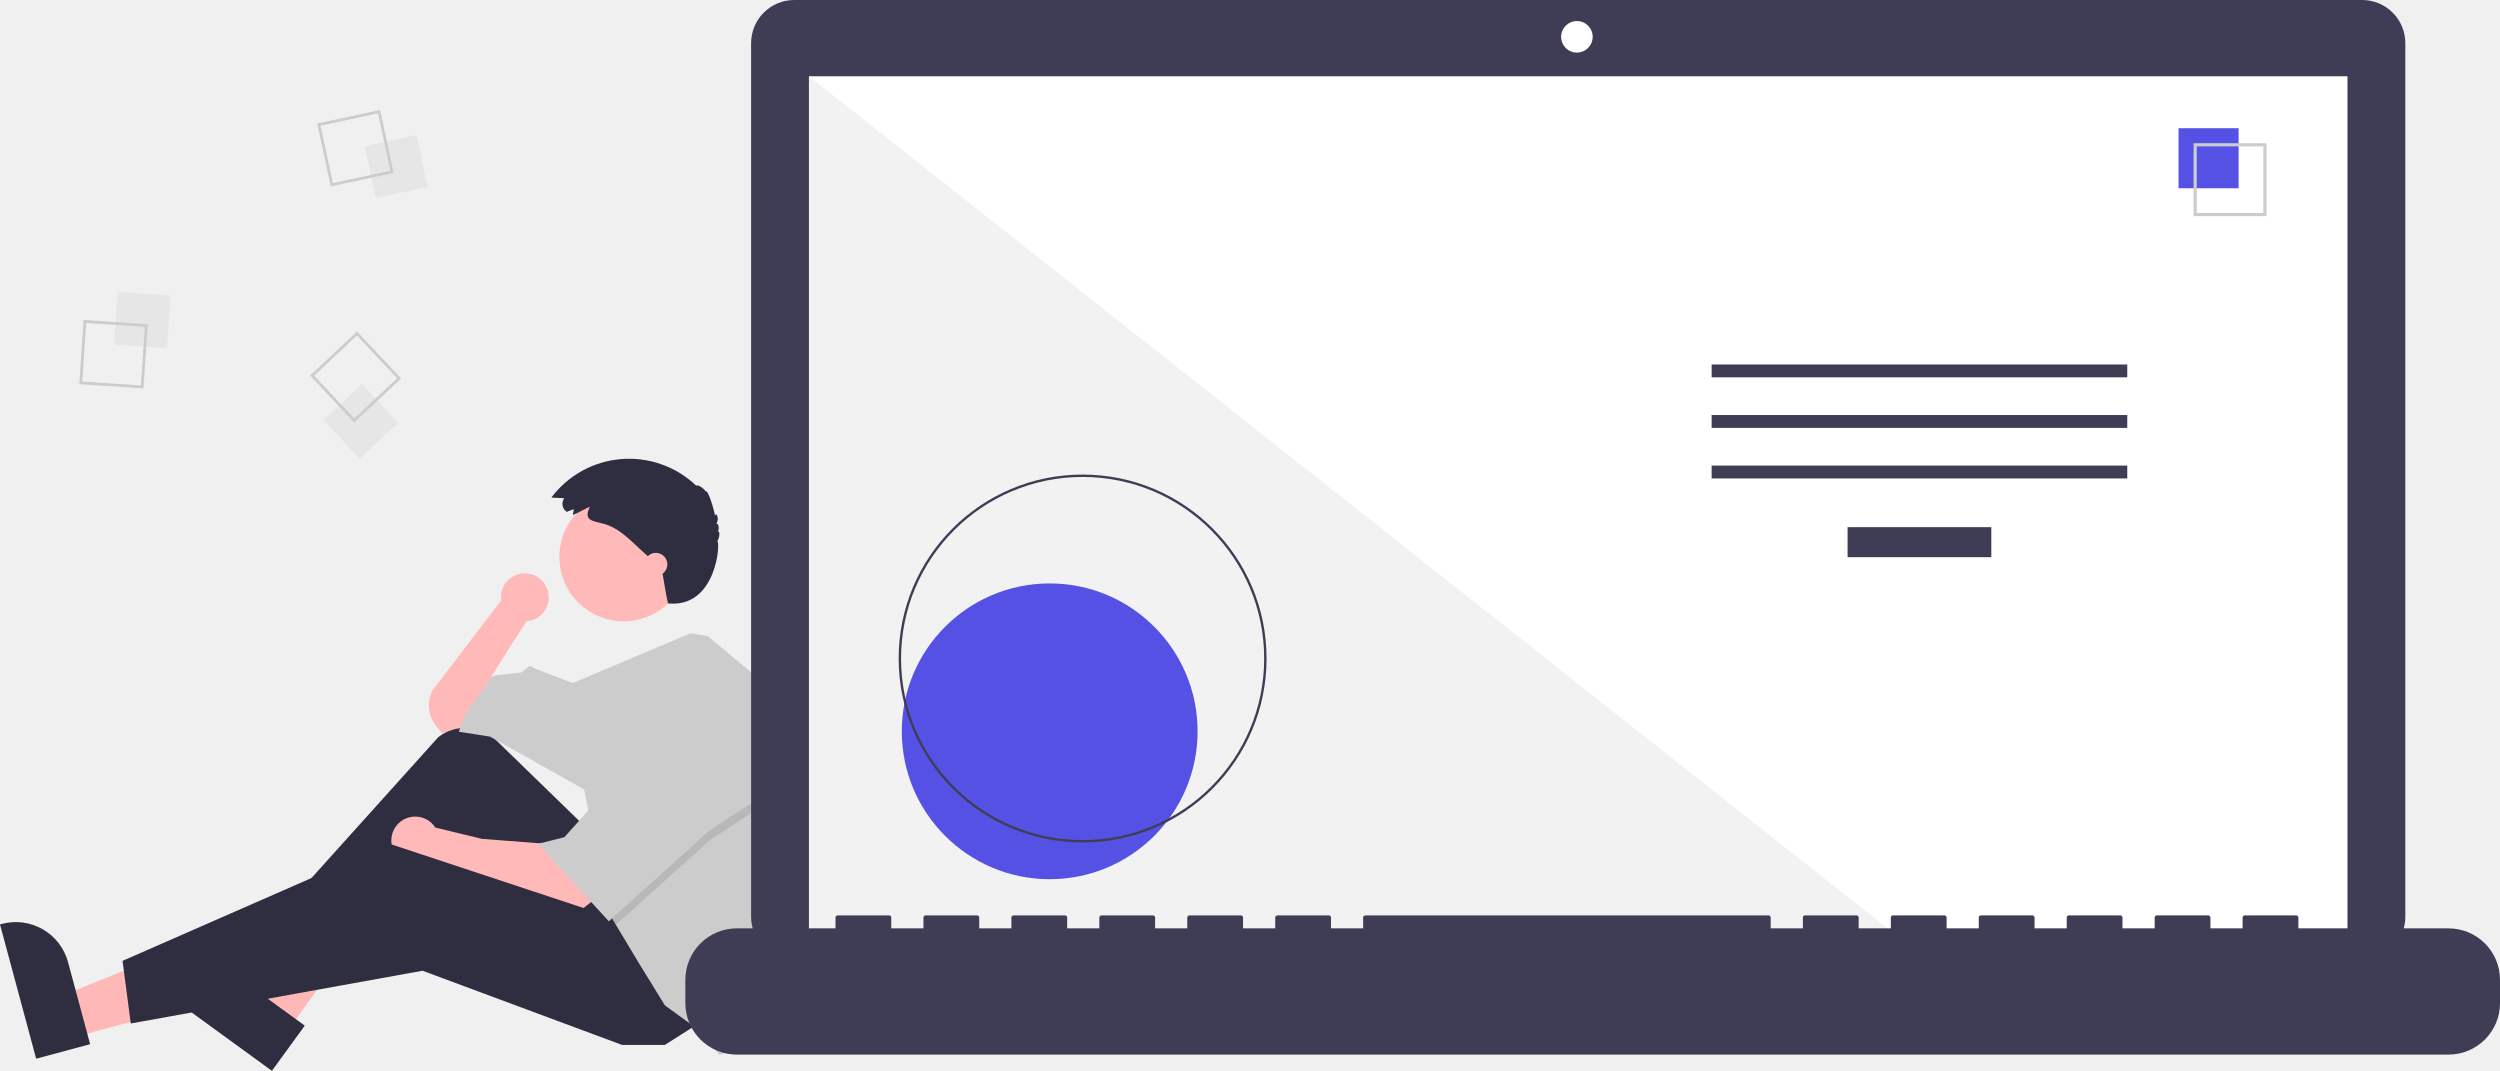
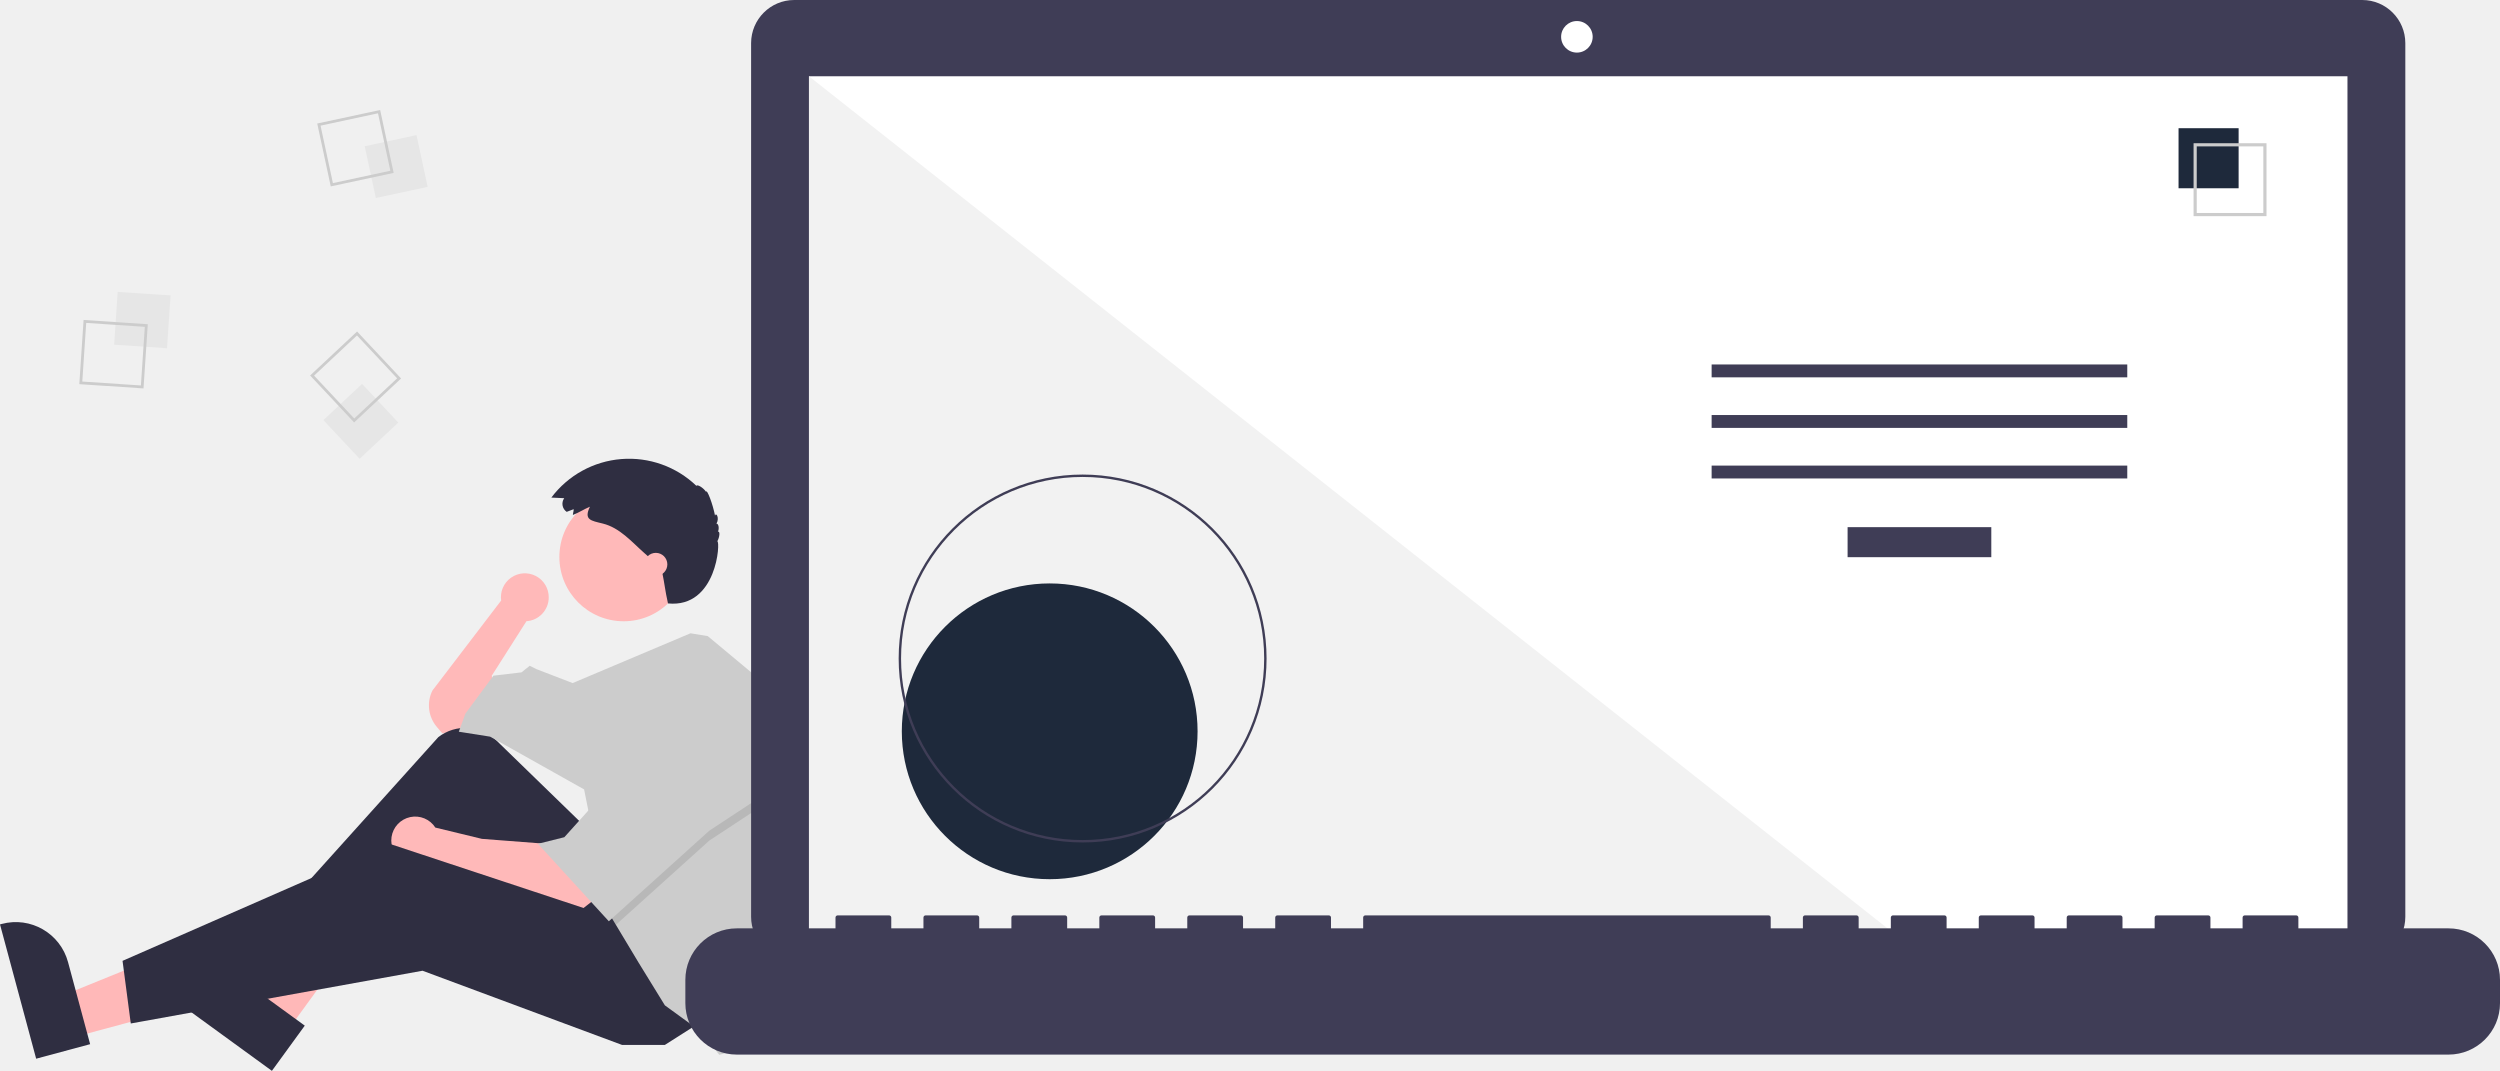
<svg xmlns="http://www.w3.org/2000/svg" data-name="Layer 1" width="1019.484" height="436.681" viewBox="0 0 1019.484 436.681">
  <path d="M314.028,475.274a9.751,9.751,0,1,0-19.407,1.282l-28.014,36.686a13.583,13.583,0,0,0,1.836,14.914l2.198,2.564,10.083-2.017,11.428-10.083L290.806,507.192l14.117-22.183-.018-.016A9.743,9.743,0,0,0,314.028,475.274Z" transform="translate(-90.2579 -231.6594)" fill="#ffb9b9" />
  <polygon points="30.041 422.968 25.468 405.984 88.8 380.265 95.549 405.331 30.041 422.968" fill="#ffb8b8" />
  <path d="M105.002,663.391,90.258,608.629l.693-.187a22.075,22.075,0,0,1,27.054,15.575l0.0.001L127.01,657.466Z" transform="translate(-90.2579 -231.6594)" fill="#2f2e41" />
  <polygon points="117.278 420.254 103.054 409.91 136.185 350.121 157.179 365.388 117.278 420.254" fill="#ffb8b8" />
  <path d="M201.137,668.341,155.271,634.985l.422-.58a22.075,22.075,0,0,1,30.835-4.87l.001.001L214.542,649.908Z" transform="translate(-90.2579 -231.6594)" fill="#2f2e41" />
  <path d="M328.45,568.364l-35.795-34.773a18.076,18.076,0,0,0-23.668-1.322L201.401,607.352l6.05,9.411L271.984,573.069l43.694,57.139,41.678-20.838Z" transform="translate(-90.2579 -231.6594)" fill="#2f2e41" />
  <path d="M312.989,575.758l-26.217-2.017-18.986-4.603a9.753,9.753,0,1,0-1.85,12.656l-.003.014,11.428,4.706,49.072,16.806,6.05-4.706Z" transform="translate(-90.2579 -231.6594)" fill="#ffb9b9" />
  <polygon points="285.92 416.699 271.131 426.11 253.653 426.11 172.315 395.86 53.332 417.371 49.971 391.826 158.871 344.099 254.326 375.693 285.92 416.699" fill="#2f2e41" />
  <circle cx="254.326" cy="227.132" r="26.217" fill="#ffb9b9" />
  <path d="M412.417,563.463a150.631,150.631,0,0,1-7.388,46.592l-1.963,6.037-9.411,43.022-10.083,2.689-7.394-9.411-14.789-10.755L350.634,624.158,341.411,608.791l-2.877-4.8-10.083-50.416-38.317-21.511-12.772-2.017,2.689-7.394,11.428-15.461L302.906,505.847l3.361-2.689,2.689,1.344,14.823,5.71,48.057-20.304,7.031,1.15L403.067,511.225A150.499,150.499,0,0,1,412.417,563.463Z" transform="translate(-90.2579 -231.6594)" fill="#ccc" />
  <polygon points="314.825 325.949 289.281 342.754 251.153 377.131 248.276 372.332 240.209 331.999 242.226 331.999 263.065 293.683 314.825 325.949" opacity="0.1" style="isolation:isolate" />
  <polygon points="263.065 289.649 242.226 327.965 230.126 341.41 219.371 344.099 248.276 375.693 289.281 338.721 314.825 321.915 263.065 289.649" fill="#ccc" />
  <path d="M324.193,439.299l-2.841,1.093a3.965,3.965,0,0,1-1.06-5.507q.023-.034.047-.067l-5.249-.246a39.637,39.637,0,0,1,59.173-4.77c.239-.823,2.844.778,3.908,2.402.357-1.339,2.8,5.135,3.664,9.712.4-1.524,1.938.936.591,3.297.854-.125,1.239,2.059.578,3.276.934-.439.777,2.169-.236,3.911,1.333-.118-.114,27.331-20.114,25.331-1.392-6.397-1-6-2.64-14.226-.763-.81-1.599-1.548-2.433-2.284l-4.513-3.983c-5.247-4.632-10.021-10.348-17.011-12.08-4.804-1.19-7.841-1.458-5.223-6.872-2.365.987-4.574,2.455-6.961,3.372C323.905,440.902,324.239,440.055,324.193,439.299Z" transform="translate(-90.2579 -231.6594)" fill="#2f2e41" />
  <circle cx="267.434" cy="230.157" r="4.706" fill="#ffb9b9" />
  <rect x="137.514" y="351.376" width="21.61" height="21.61" transform="translate(-313.1754 254.4458) rotate(-86.18992)" fill="#e6e6e6" style="isolation:isolate" />
  <path d="M124.344,362.131l26.183,1.744-1.744,26.183-26.183-1.744Zm24.969,2.806-23.906-1.592-1.592,23.906,23.906,1.592Z" transform="translate(-90.2579 -231.6594)" fill="#ccc" />
  <rect x="241.009" y="288.772" width="21.61" height="21.61" transform="translate(-147.5724 -172.0746) rotate(-12.12675)" fill="#e6e6e6" style="isolation:isolate" />
  <path d="M245.278,276.51l5.513,25.655-25.655,5.513-5.513-25.655Zm4.157,24.779-5.033-23.424-23.424,5.033,5.033,23.424Z" transform="translate(-90.2579 -231.6594)" fill="#ccc" />
  <rect x="226.603" y="392.674" width="21.61" height="21.61" transform="translate(-301.9456 39.64172) rotate(-43.12712)" fill="#e6e6e6" style="isolation:isolate" />
  <path d="M253.815,385.997,234.663,403.935l-17.939-19.152,19.152-17.939Zm-19.099,16.326,17.486-16.379-16.379-17.486-17.486,16.379Z" transform="translate(-90.2579 -231.6594)" fill="#ccc" />
  <path d="M1053.535,231.659H414.152a17.598,17.598,0,0,0-17.599,17.598v356.252a17.599,17.599,0,0,0,17.599,17.599H1053.535a17.599,17.599,0,0,0,17.599-17.599V249.258a17.599,17.599,0,0,0-17.599-17.598Z" transform="translate(-90.2579 -231.6594)" fill="#3f3d56" />
  <rect x="329.89" y="31.101" width="627.391" height="353.913" fill="#fff" />
  <circle cx="643.049" cy="15.014" r="6.435" fill="#fff" />
  <polygon points="777.858 385.015 329.89 385.015 329.89 31.102 777.858 385.015" fill="#f2f2f2" style="isolation:isolate" />
-   <circle cx="428.058" cy="298.224" r="60.307" fill="#5651e5" />
+   <circle cx="428.058" cy="298.224" r="60.307" fill="#1e293b" />
  <path d="M531.741,575.21a75.016,75.016,0,1,1,75.016-75.016A75.016,75.016,0,0,1,531.741,575.21Zm0-149.051A74.035,74.035,0,1,0,605.776,500.194a74.035,74.035,0,0,0-74.035-74.035Z" transform="translate(-90.2579 -231.6594)" fill="#3f3d56" />
  <rect x="753.437" y="214.97" width="58.605" height="12.246" fill="#3f3d56" />
  <rect x="697.991" y="148.627" width="169.497" height="5.248" fill="#3f3d56" />
  <rect x="697.991" y="169.246" width="169.497" height="5.248" fill="#3f3d56" />
  <rect x="697.991" y="189.866" width="169.497" height="5.248" fill="#3f3d56" />
-   <rect x="888.401" y="52.282" width="24.492" height="24.492" fill="#5651e5" />
+   <rect x="888.401" y="52.282" width="24.492" height="24.492" fill="#1e293b" />
  <path d="M1014.522,319.804h-29.74v-29.74h29.74Zm-28.447-1.293h27.154V291.357H986.075Z" transform="translate(-90.2579 -231.6594)" fill="#ccc" />
  <path d="M1088.749,610.239h-61.229v-4.412a.875.875,0,0,0-.875-.875h-20.993a.875.875,0,0,0-.875.875v4.412H991.657v-4.412a.875.875,0,0,0-.875-.875H969.789a.875.875,0,0,0-.875.875h0v4.412H955.794v-4.412a.875.875,0,0,0-.875-.875h-20.993a.875.875,0,0,0-.875.875h0v4.412H919.931v-4.412a.875.875,0,0,0-.875-.875H898.064a.875.875,0,0,0-.875.875v4.412H884.068v-4.412a.875.875,0,0,0-.875-.875H862.201a.875.875,0,0,0-.875.875h0v4.412H848.205v-4.412a.875.875,0,0,0-.875-.875H826.338a.875.875,0,0,0-.875.875h0v4.412H812.343v-4.412a.875.875,0,0,0-.875-.875H647.023a.875.875,0,0,0-.875.875h0v4.412H633.028v-4.412a.875.875,0,0,0-.875-.875H611.161a.875.875,0,0,0-.875.875h0v4.412h-13.121v-4.412a.875.875,0,0,0-.875-.875h-20.993a.875.875,0,0,0-.875.875h0v4.412H561.302v-4.412a.875.875,0,0,0-.875-.875H539.435a.875.875,0,0,0-.875.875h0v4.412H525.44v-4.412a.875.875,0,0,0-.875-.875H503.572a.875.875,0,0,0-.875.875h0v4.412h-13.121v-4.412a.875.875,0,0,0-.875-.875H467.709a.875.875,0,0,0-.875.875v4.412H453.714v-4.412a.875.875,0,0,0-.875-.875H431.846a.875.875,0,0,0-.875.875h0v4.412H390.735A20.993,20.993,0,0,0,369.742,631.232v9.492A20.993,20.993,0,0,0,390.735,661.717h698.014a20.993,20.993,0,0,0,20.993-20.993V631.232A20.993,20.993,0,0,0,1088.749,610.239Z" transform="translate(-90.2579 -231.6594)" fill="#3f3d56" />
</svg>
